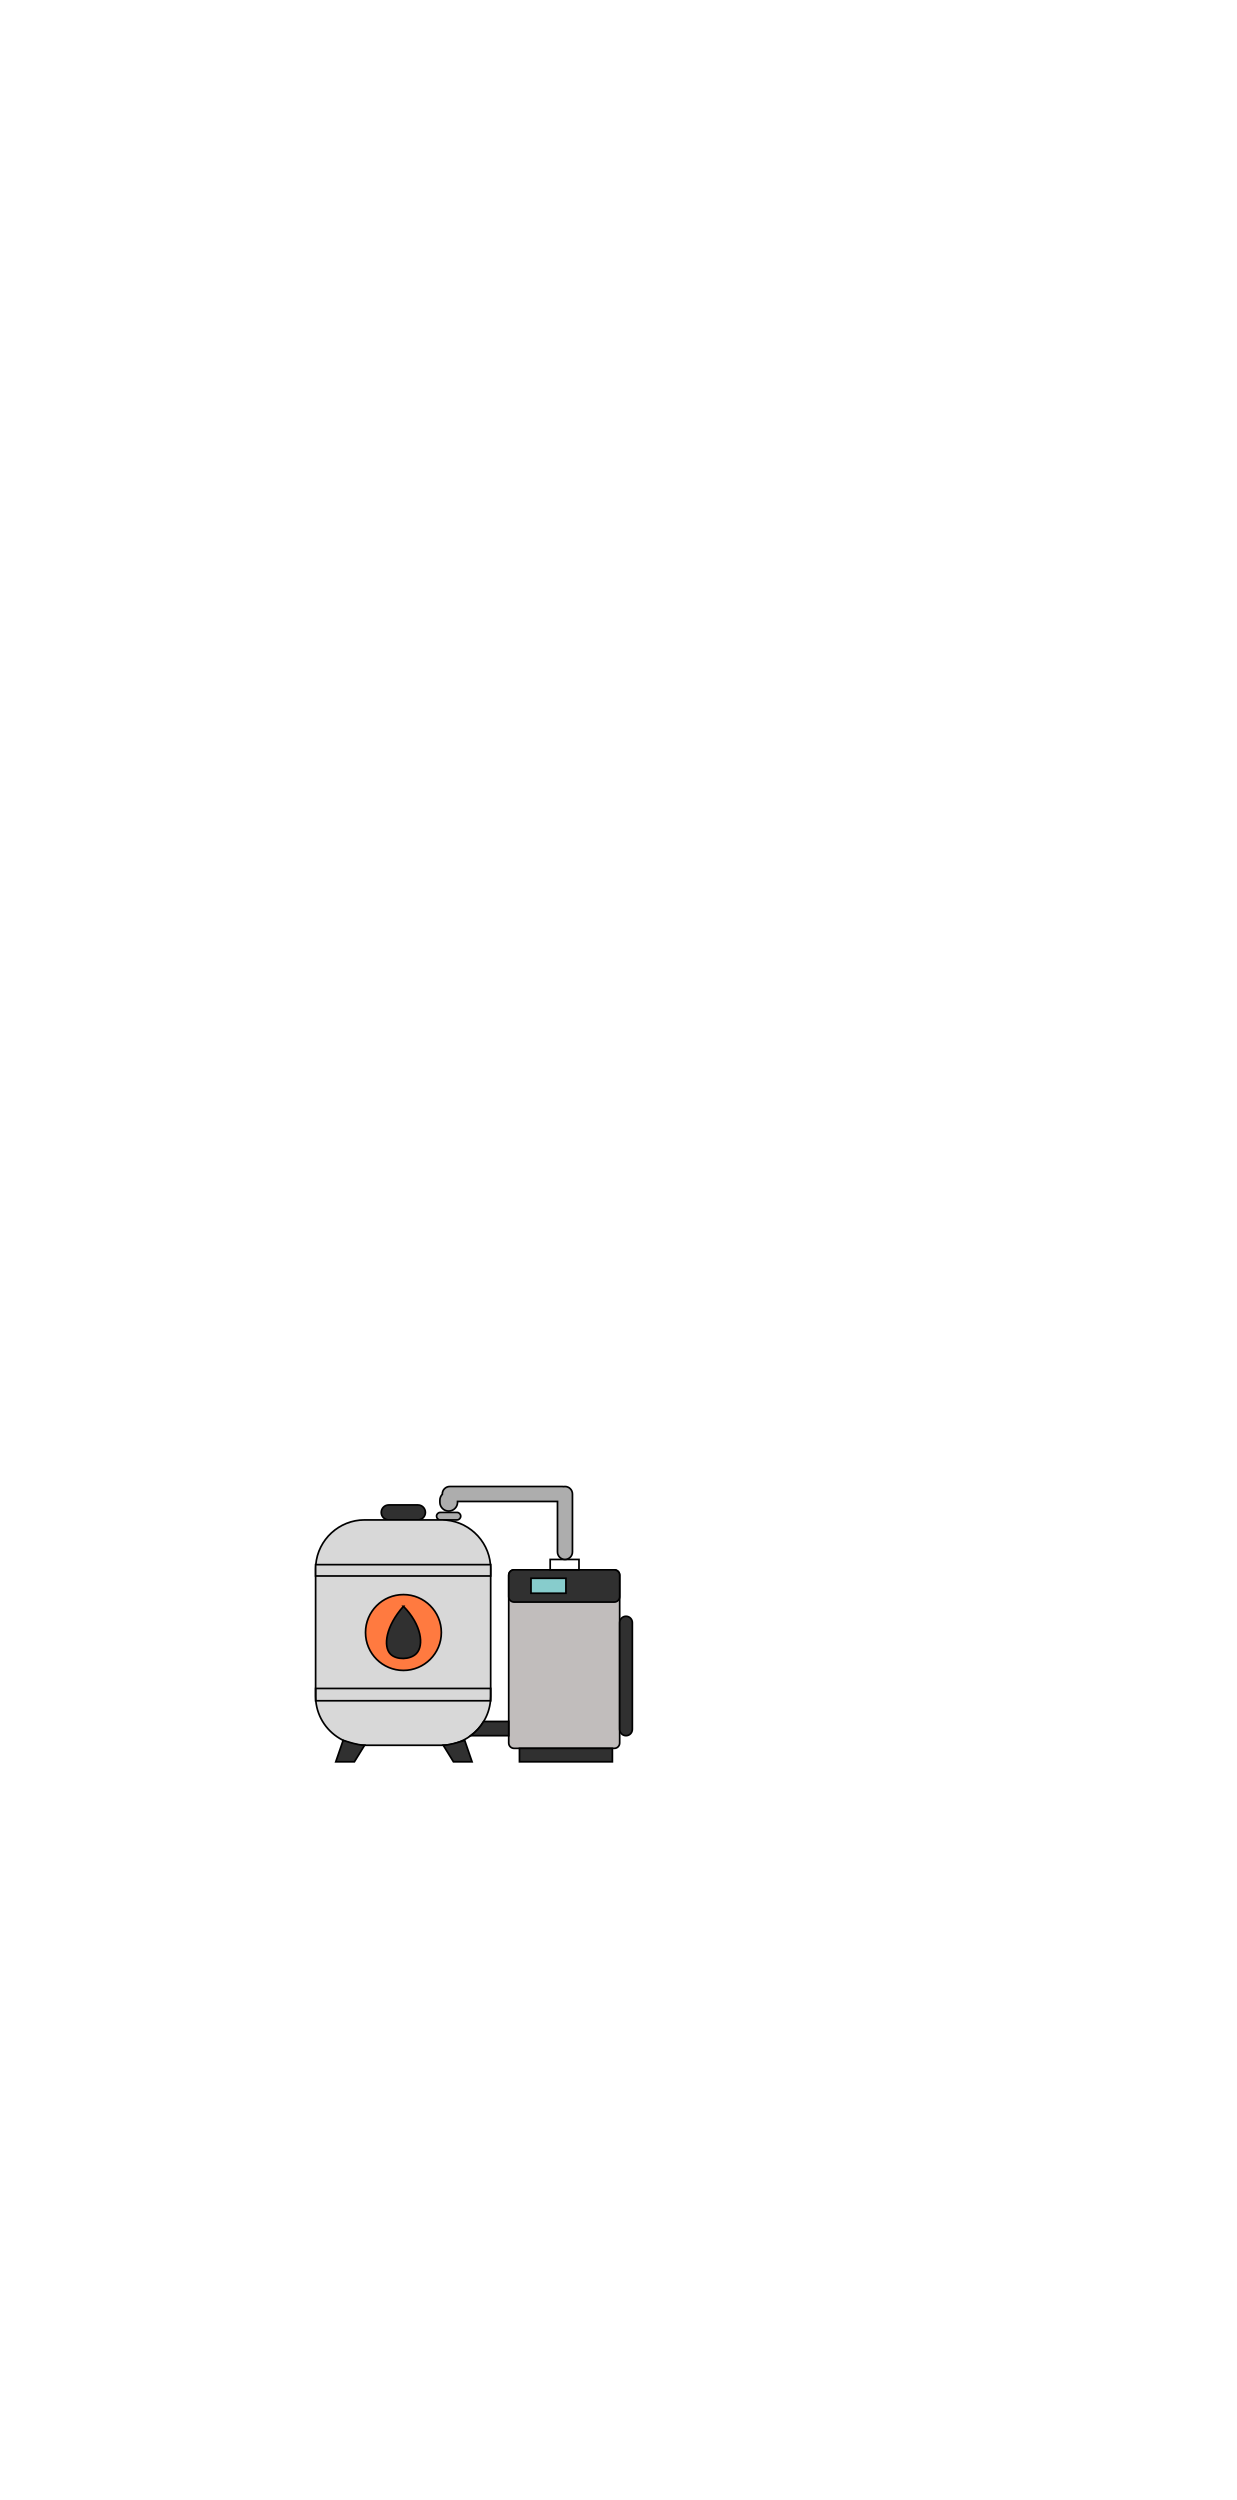
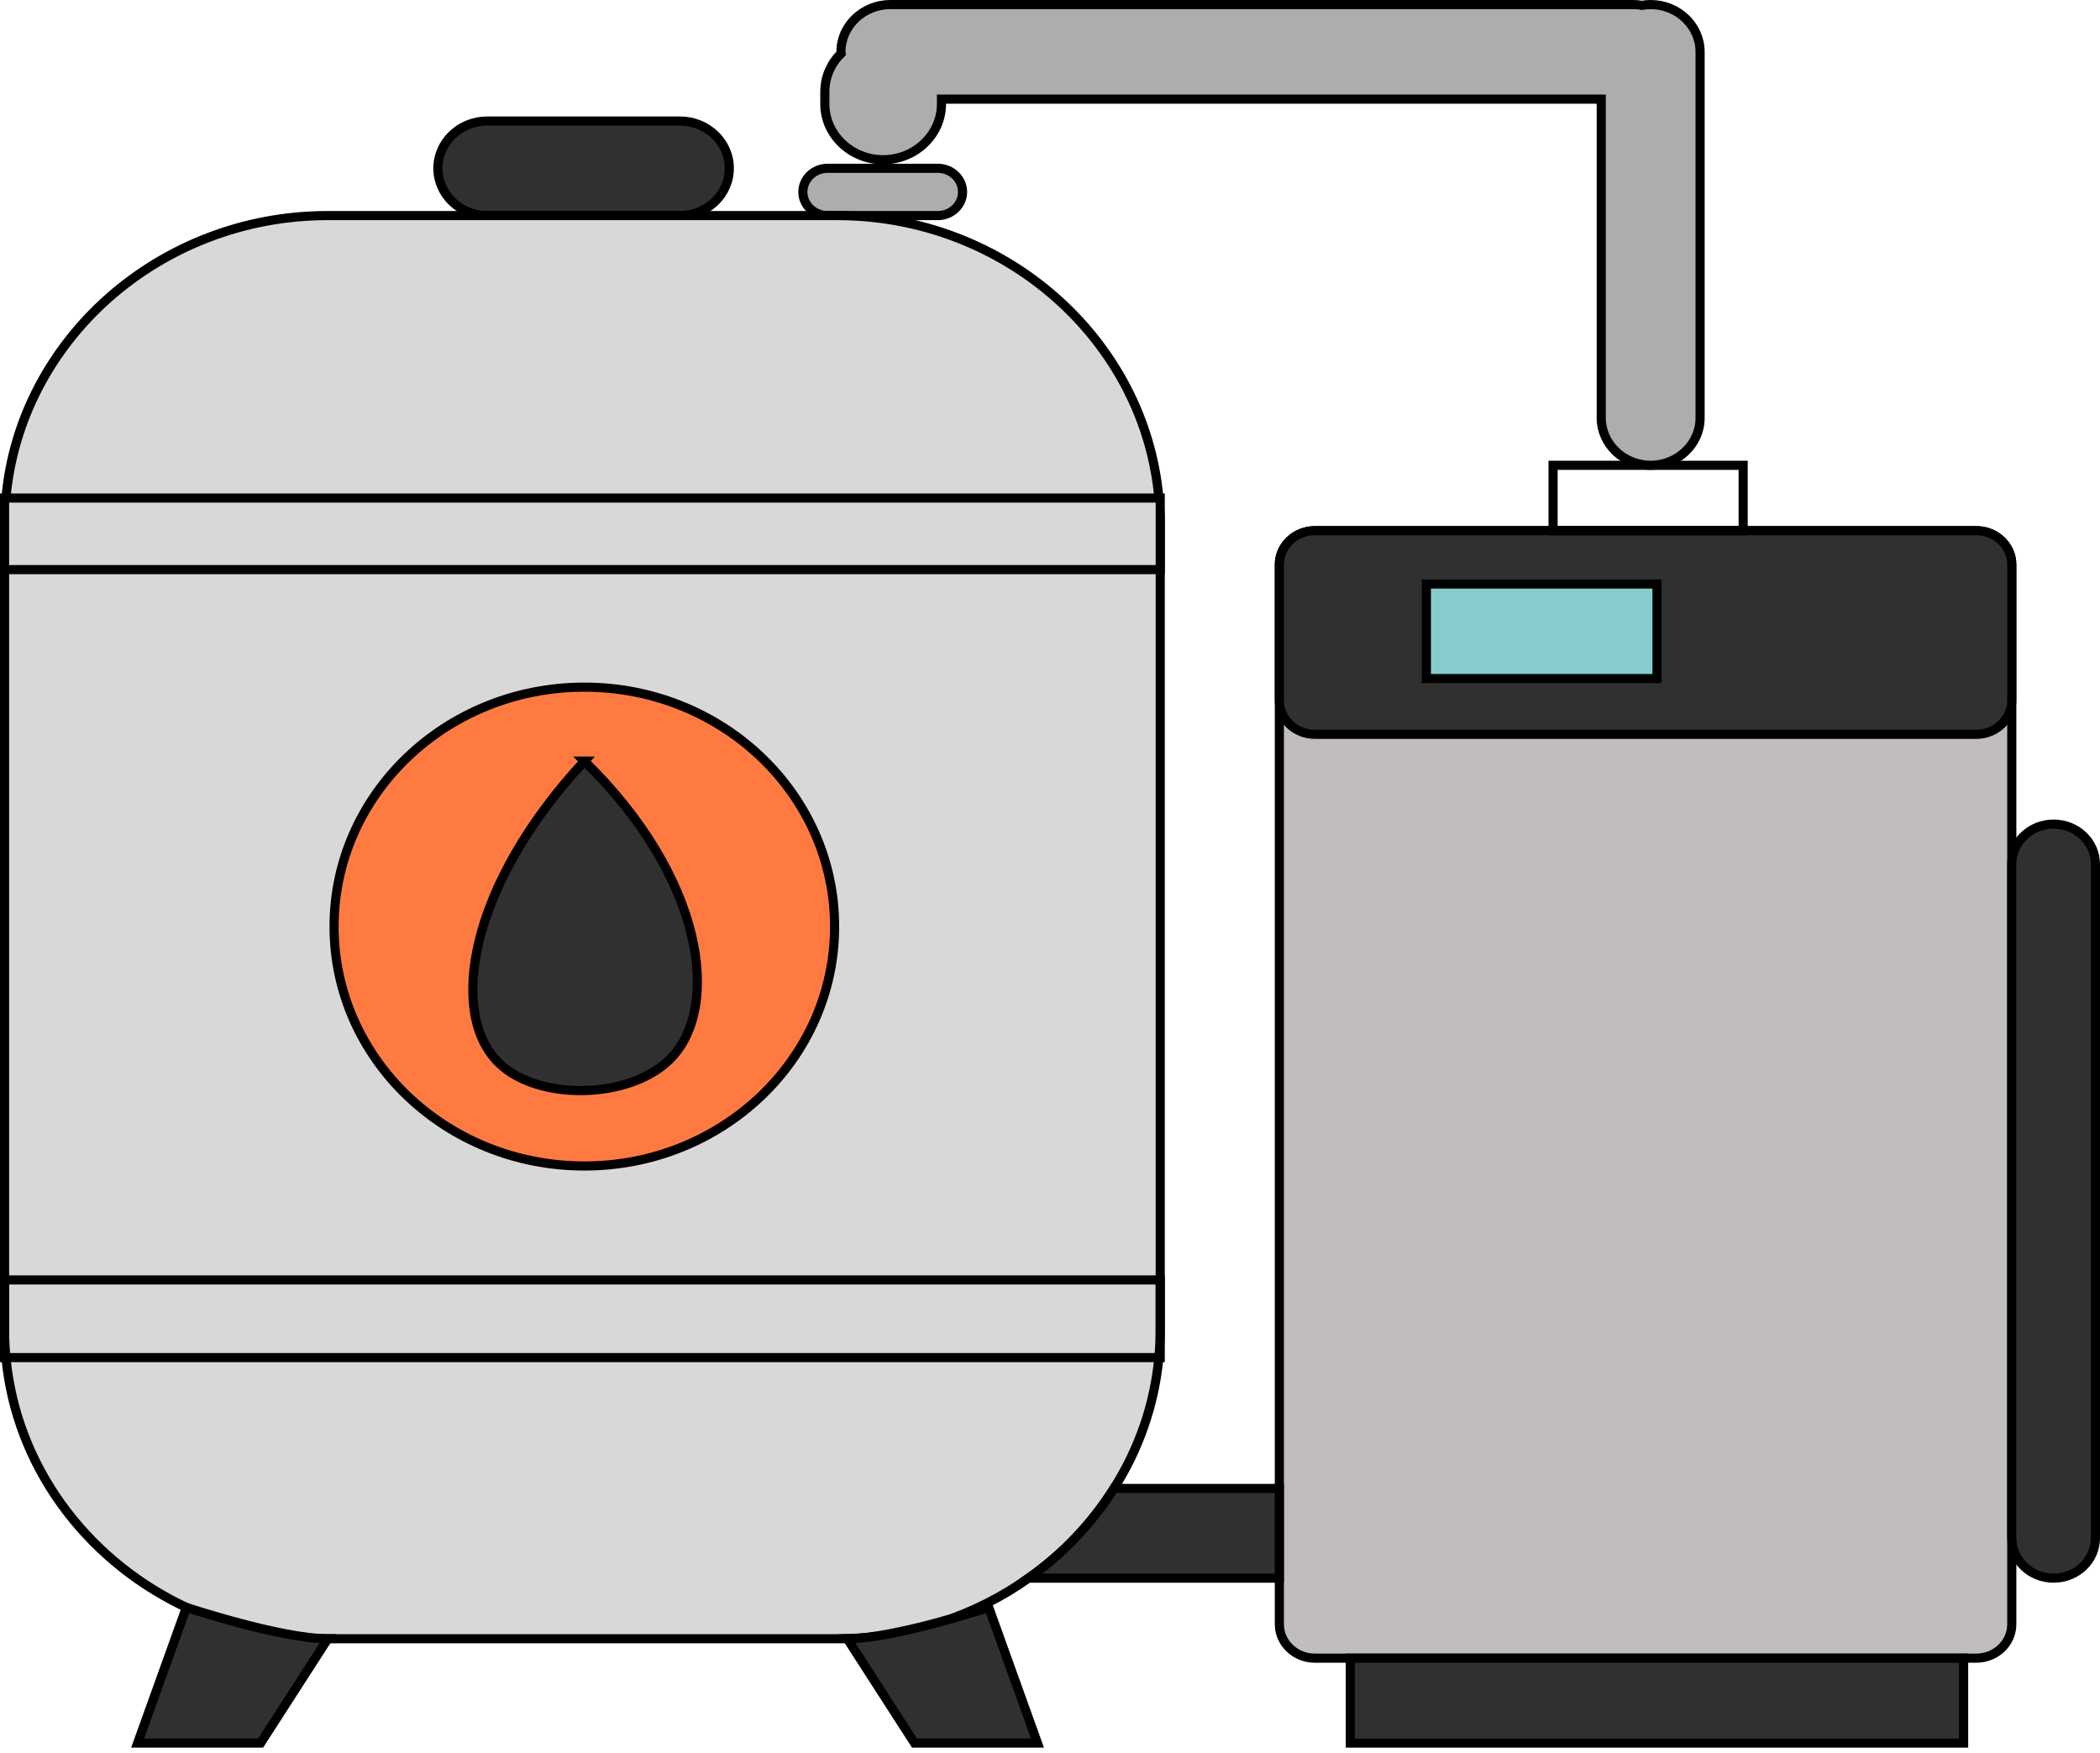
- <svg xmlns="http://www.w3.org/2000/svg" id="Calque_6" data-name="Calque 6" viewBox="0 0 720 1456">
-   <defs>
-     <style>
-       .cls-1 {
-         fill: #c1bdbc;
-       }
- 
-       .cls-1, .cls-2, .cls-3, .cls-4, .cls-5, .cls-6, .cls-7 {
-         stroke: #000;
-         stroke-miterlimit: 10;
-       }
- 
-       .cls-2 {
-         fill: #adadad;
-       }
- 
-       .cls-3 {
-         fill: none;
-       }
- 
-       .cls-4 {
-         fill: #303030;
-       }
- 
-       .cls-5 {
-         fill: #d8d8d8;
-       }
- 
-       .cls-6 {
-         fill: #87cccc;
-       }
- 
-       .cls-7 {
-         fill: #ff7a40;
-       }
-     </style>
-   </defs>
-   <rect class="cls-1" x="296.28" y="914.27" width="64.62" height="103.98" rx="3.13" ry="3.13" />
-   <rect class="cls-4" x="296.28" y="914.27" width="64.62" height="18.78" rx="3.13" ry="3.13" />
-   <rect class="cls-4" x="360.9" y="941.32" width="7.38" height="69.54" rx="3.69" ry="3.69" />
-   <rect class="cls-3" x="320.43" y="908.23" width="16.77" height="6.04" />
-   <rect class="cls-4" x="302.54" y="1018.24" width="54.11" height="7.83" />
-   <rect class="cls-6" x="309.25" y="919.19" width="20.35" height="8.72" />
-   <rect class="cls-4" x="222.04" y="876.48" width="25.71" height="8.72" rx="4.36" ry="4.36" />
-   <path class="cls-2" d="M333.4,870.1v33.77c0,2.39-1.96,4.36-4.36,4.36s-4.36-1.97-4.36-4.36v-29.41h-58.21v.45c0,2.83-2.32,5.14-5.15,5.14s-5.14-2.31-5.14-5.14v-1.12c0-1.38.54-2.62,1.43-3.54-.01-.05-.01-.1-.01-.15,0-1.2.49-2.29,1.28-3.08.79-.79,1.88-1.28,3.08-1.28h65.51c.27,0,.53.02.79.07.25-.05.51-.07.78-.07,1.2,0,2.29.49,3.08,1.28.79.79,1.28,1.88,1.28,3.08Z" />
-   <path class="cls-2" d="M268.33,883.02c0,.59-.24,1.14-.64,1.54-.4.39-.94.64-1.54.64h-9.73c-1.2,0-2.18-.99-2.18-2.18,0-.6.25-1.15.64-1.54.39-.39.94-.64,1.54-.64h9.73c1.2,0,2.18.98,2.18,2.18Z" />
-   <path class="cls-5" d="M285.77,913.71v74.23c0,.87-.04,1.72-.12,2.57-.39,4.38-1.79,8.49-3.97,12.08-1.94,3.23-4.51,6.05-7.53,8.27-4.73,3.51-10.58,5.59-16.89,5.59h-44.94c-4.47,0-8.7-1.04-12.48-2.89-.16-.08-.33-.16-.49-.25-8.48-4.37-14.53-12.87-15.42-22.8-.08-.85-.12-1.7-.12-2.57v-74.23c0-.83.04-1.65.12-2.46,1.24-14.55,13.54-26.05,28.39-26.05h44.94c14.85,0,27.15,11.5,28.39,26.05.08.81.12,1.63.12,2.46Z" />
-   <path class="cls-4" d="M296.28,1002.59v8.27h-22.13c3.02-2.22,5.59-5.04,7.53-8.27h14.6Z" />
-   <rect class="cls-3" x="183.81" y="983.36" width="101.96" height="7.16" />
-   <rect class="cls-5" x="183.81" y="911.25" width="101.96" height="6.6" />
-   <path class="cls-4" d="M195.55,1026.07l4.3-12.51s8.34,2.89,12.48,2.89l-5.93,9.62h-10.84Z" />
-   <path class="cls-4" d="M274.93,1026.07l-4.3-12.51s-8.34,2.89-12.48,2.89l5.93,9.62h10.84Z" />
-   <circle class="cls-7" cx="234.96" cy="950.77" r="22.08" />
-   <path class="cls-4" d="M234.96,935.51c10.55,10.74,12.13,22.74,7.55,27.5-3.55,3.69-11.6,3.89-15.09.34-4.46-4.53-2.67-16.34,7.55-27.84Z" />
+ <svg xmlns="http://www.w3.org/2000/svg" width="230" height="192" viewBox="0 0 230 192" fill="none">
+   <path d="M216.454 58.124H144.006C141.86 58.124 140.12 59.788 140.12 61.841V177.898C140.12 179.951 141.86 181.616 144.006 181.616H216.454C218.6 181.616 220.339 179.951 220.339 177.898V61.841C220.339 59.788 218.6 58.124 216.454 58.124Z" fill="#C1BDBC" stroke="black" stroke-miterlimit="10" />
+   <path d="M216.454 58.124H144.006C141.86 58.124 140.12 59.788 140.12 61.841V76.711C140.12 78.764 141.86 80.428 144.006 80.428H216.454C218.6 80.428 220.339 78.764 220.339 76.711V61.841C220.339 59.788 218.6 58.124 216.454 58.124Z" fill="#303030" stroke="black" stroke-miterlimit="10" />
+   <path d="M229.5 94.645C229.5 92.225 227.45 90.263 224.92 90.263C222.39 90.263 220.339 92.225 220.339 94.645V168.469C220.339 170.89 222.39 172.852 224.92 172.852C227.45 172.852 229.5 170.89 229.5 168.469V94.645Z" fill="#303030" stroke="black" stroke-miterlimit="10" />
+   <path d="M190.917 50.964H170.099V58.137H190.917V50.964Z" stroke="black" stroke-miterlimit="10" />
+   <path d="M215.064 181.616H147.892V190.916H215.064V181.616Z" fill="#303030" stroke="black" stroke-miterlimit="10" />
+   <path d="M181.483 63.968H156.221V74.324H181.483V63.968Z" fill="#87CCCC" stroke="black" stroke-miterlimit="10" />
+   <path d="M74.464 13.256H53.373C50.383 13.256 47.96 15.574 47.96 18.434C47.96 21.294 50.383 23.612 53.373 23.612H74.464C77.453 23.612 79.876 21.294 79.876 18.434C79.876 15.574 77.453 13.256 74.464 13.256Z" fill="#303030" stroke="black" stroke-miterlimit="10" />
+   <path d="M186.2 5.678V45.785C186.2 48.624 183.766 50.963 180.787 50.963C177.808 50.963 175.375 48.624 175.375 45.785V10.856H103.113V11.391C103.113 14.752 100.233 17.495 96.72 17.495C93.207 17.495 90.339 14.752 90.339 11.391V10.061C90.339 8.422 91.009 6.949 92.114 5.856C92.102 5.797 92.102 5.738 92.102 5.678C92.102 4.253 92.71 2.958 93.691 2.02C94.671 1.082 96.025 0.5 97.514 0.5H178.838C179.173 0.5 179.496 0.524 179.819 0.583C180.129 0.524 180.452 0.5 180.787 0.5C182.277 0.5 183.63 1.082 184.611 2.02C185.591 2.958 186.2 4.253 186.2 5.678Z" fill="#ADADAD" stroke="black" stroke-miterlimit="10" />
+   <path d="M105.423 21.023C105.423 21.723 105.125 22.377 104.628 22.852C104.132 23.315 103.462 23.612 102.717 23.612H90.638C89.148 23.612 87.932 22.436 87.932 21.023C87.932 20.31 88.242 19.657 88.726 19.194C89.21 18.73 89.893 18.434 90.638 18.434H102.717C104.206 18.434 105.423 19.598 105.423 21.023Z" fill="#ADADAD" stroke="black" stroke-miterlimit="10" />
+   <path d="M127.073 57.472V145.631C127.073 146.665 127.023 147.674 126.924 148.684C126.44 153.886 124.702 158.767 121.995 163.031C119.587 166.867 116.397 170.216 112.648 172.852C106.776 177.021 99.514 179.491 91.681 179.491H35.892C30.343 179.491 25.092 178.256 20.4 176.059C20.201 175.964 19.99 175.869 19.791 175.762C9.264 170.572 1.754 160.477 0.649 148.684C0.55 147.674 0.5 146.665 0.5 145.631V57.472C0.5 56.486 0.55 55.513 0.649 54.551C2.188 37.27 17.457 23.612 35.892 23.612H91.681C110.115 23.612 125.384 37.27 126.924 54.551C127.023 55.513 127.073 56.486 127.073 57.472Z" fill="#D8D8D8" stroke="black" stroke-miterlimit="10" />
+   <path d="M140.12 163.029V172.851H112.647C116.396 170.214 119.587 166.865 121.995 163.029H140.12Z" fill="#303030" stroke="black" stroke-miterlimit="10" />
+   <path d="M127.073 140.191H0.5V148.695H127.073V140.191Z" stroke="black" stroke-miterlimit="10" />
+   <path d="M127.073 54.55H0.5V62.388H127.073V54.55Z" fill="#D8D8D8" stroke="black" stroke-miterlimit="10" />
+   <path d="M15.074 190.916L20.412 176.059C20.412 176.059 30.765 179.491 35.905 179.491L28.543 190.916H15.087H15.074Z" fill="#303030" stroke="black" stroke-miterlimit="10" />
+   <path d="M113.628 190.916L108.29 176.059C108.29 176.059 97.937 179.491 92.798 179.491L100.159 190.916H113.616H113.628Z" fill="#303030" stroke="black" stroke-miterlimit="10" />
+   <path d="M63.998 127.709C79.136 127.709 91.408 115.969 91.408 101.486C91.408 87.003 79.136 75.263 63.998 75.263C48.86 75.263 36.588 87.003 36.588 101.486C36.588 115.969 48.86 127.709 63.998 127.709Z" fill="#FF7A40" stroke="black" stroke-miterlimit="10" />
+   <path d="M63.997 83.361C77.094 96.117 79.055 110.368 73.369 116.022C68.962 120.404 58.969 120.642 54.637 116.425C49.1 111.045 51.322 97.019 64.009 83.361H63.997Z" fill="#303030" stroke="black" stroke-miterlimit="10" />
</svg>
